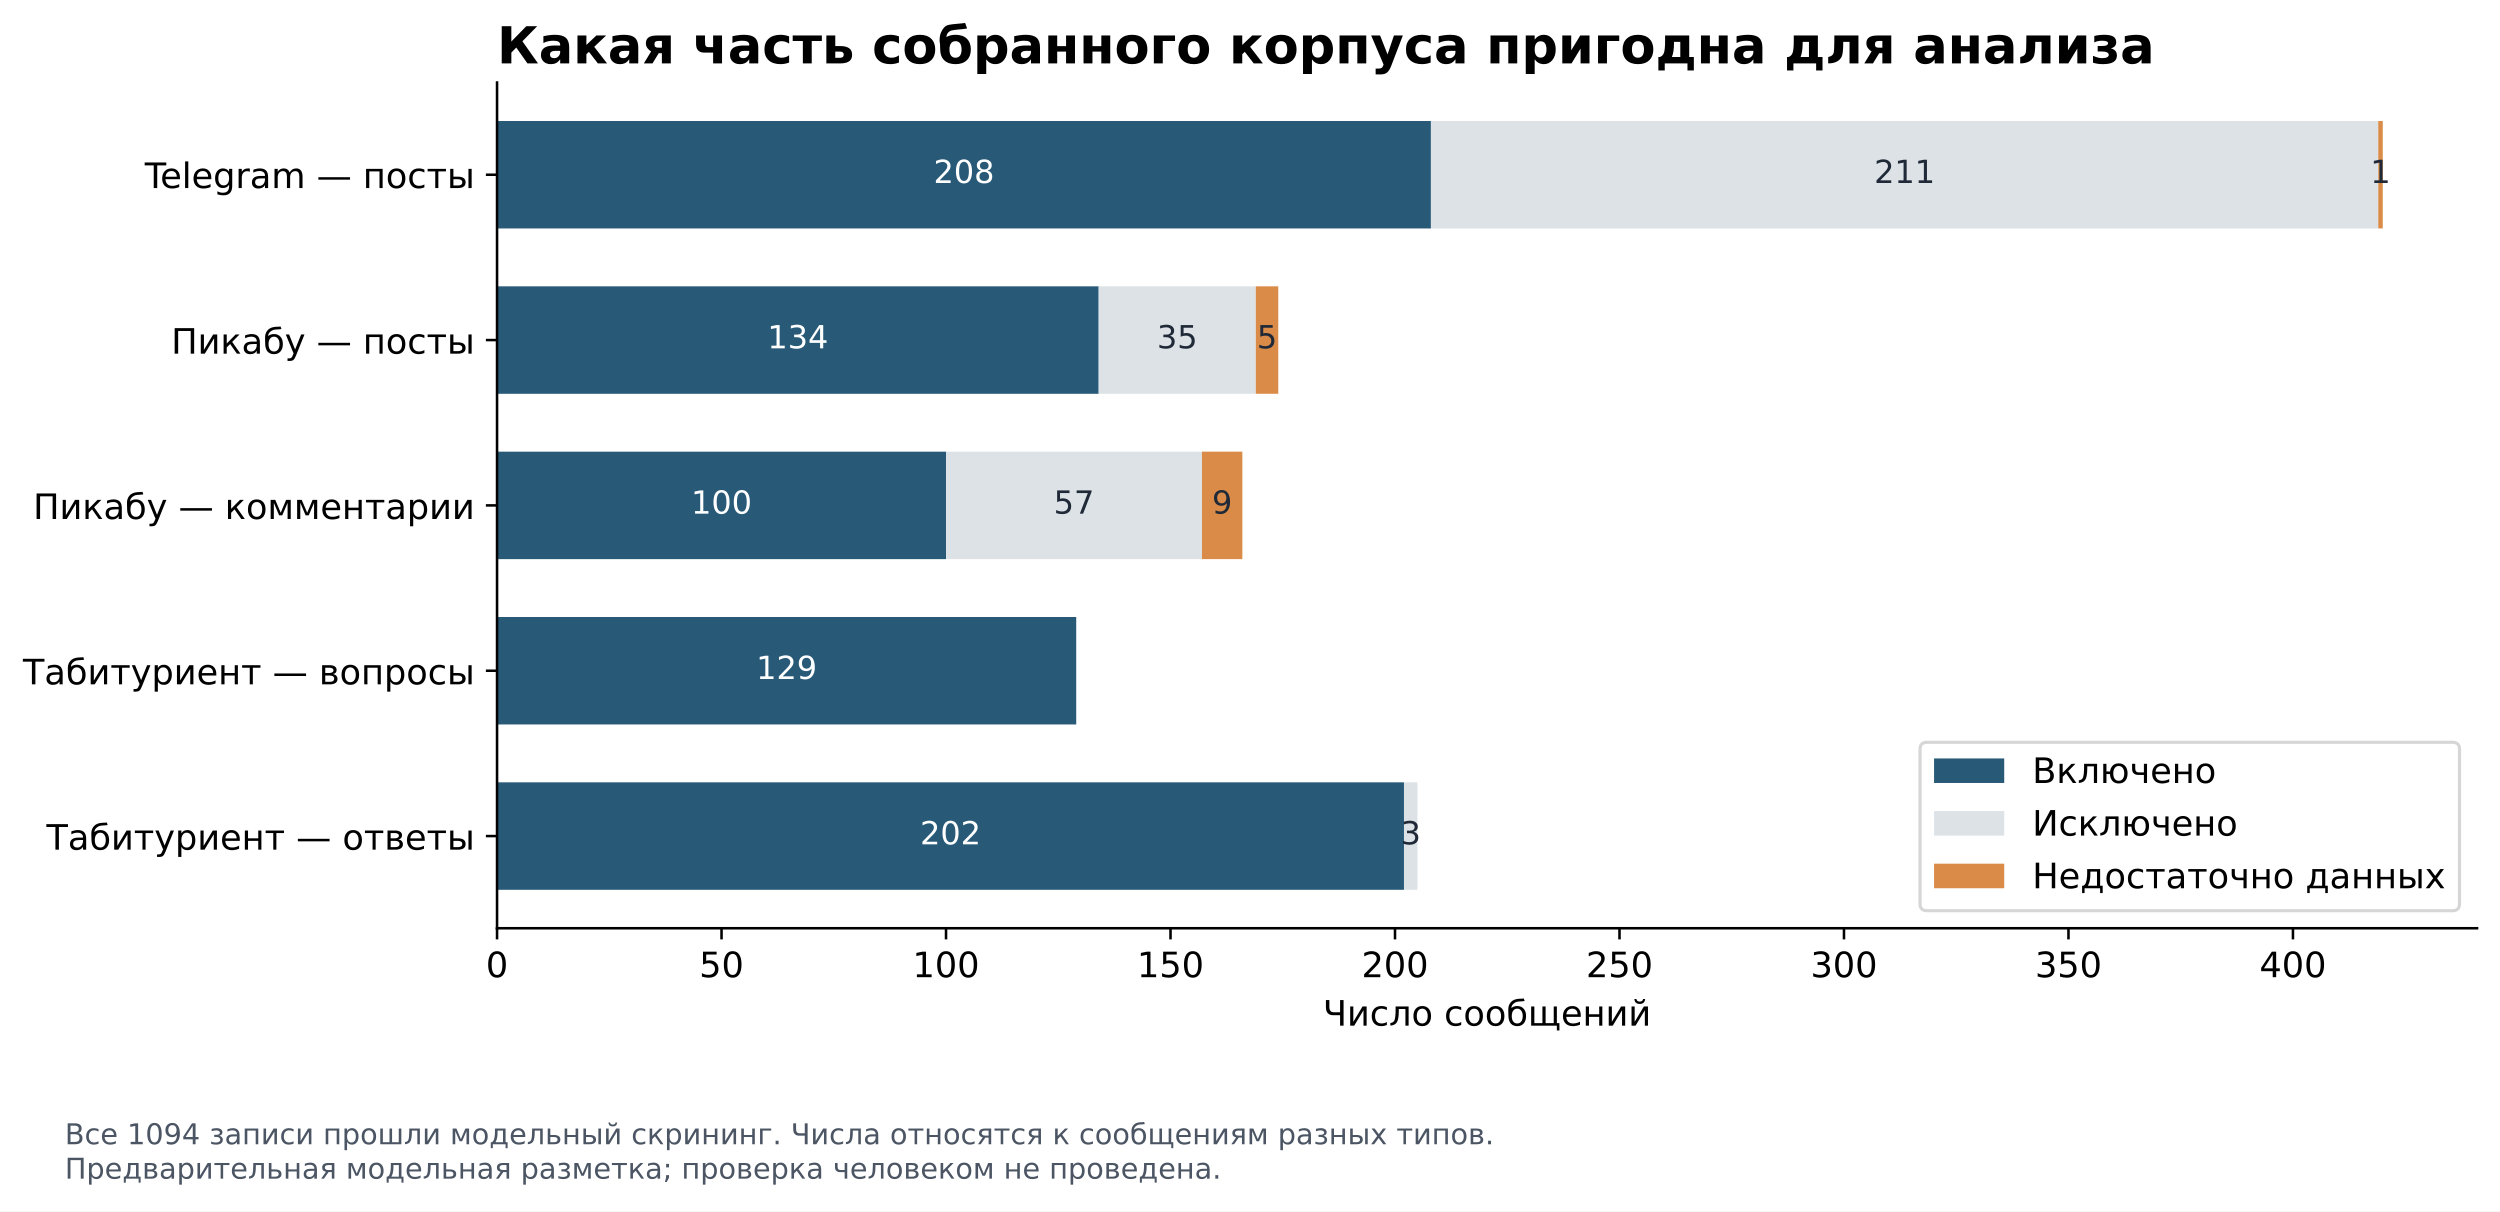
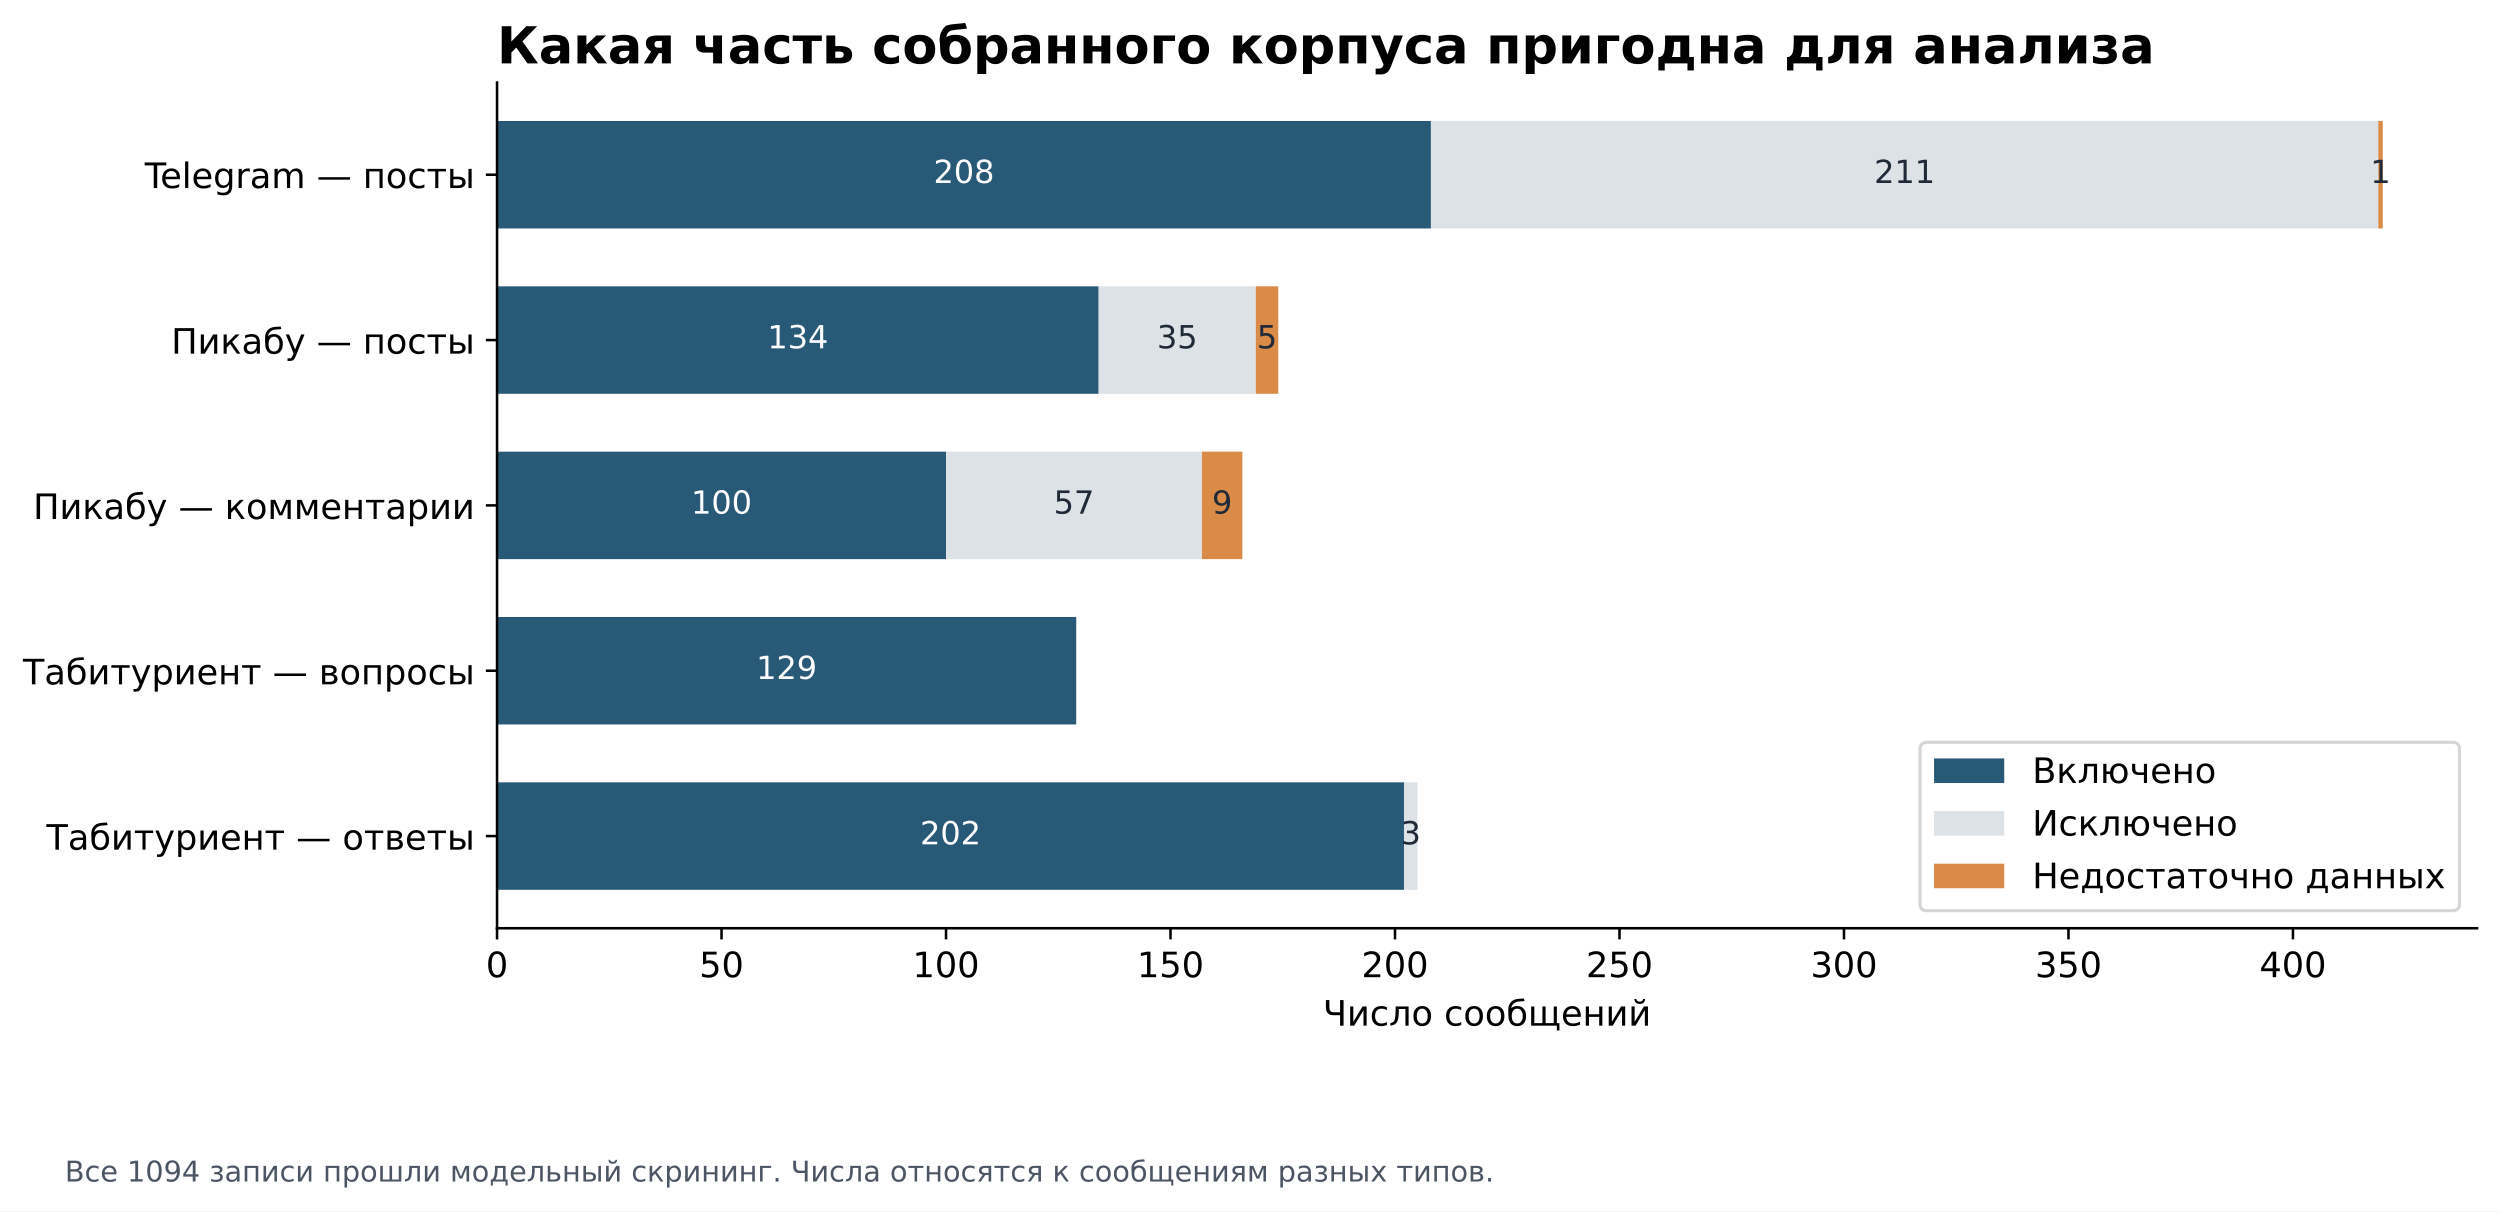
<svg xmlns="http://www.w3.org/2000/svg" xmlns:xlink="http://www.w3.org/1999/xlink" width="783.893pt" height="379.851pt" viewBox="0 0 783.893 379.851" version="1.1">
  <defs>
    <style type="text/css">*{stroke-linejoin: round; stroke-linecap: butt}</style>
  </defs>
  <g id="figure_1">
    <g id="patch_1">
      <path d="M -0 379.851  L 783.893 379.851  L 783.893 0  L -0 0  z " style="fill: #ffffff" />
    </g>
    <g id="axes_1">
      <g id="patch_2">
        <path d="M 155.852 291.056  L 776.692 291.056  L 776.692 25.88  L 155.852 25.88  z " style="fill: #ffffff" />
      </g>
      <g id="patch_3">
-         <path d="M 155.852 37.933  L 448.675 37.933  L 448.675 71.631  L 155.852 71.631  z " clip-path="url(#p2170b2b08d)" style="fill: #285a78" />
+         <path d="M 155.852 37.933  L 448.675 37.933  L 448.675 71.631  L 155.852 71.631  z " clip-path="url(#pfcb1ef7547)" style="fill: #285a78" />
      </g>
      <g id="patch_4">
-         <path d="M 155.852 89.776  L 344.498 89.776  L 344.498 123.474  L 155.852 123.474  z " clip-path="url(#p2170b2b08d)" style="fill: #285a78" />
+         <path d="M 155.852 89.776  L 344.498 89.776  L 344.498 123.474  L 155.852 123.474  z " clip-path="url(#pfcb1ef7547)" style="fill: #285a78" />
      </g>
      <g id="patch_5">
-         <path d="M 155.852 141.619  L 296.633 141.619  L 296.633 175.317  L 155.852 175.317  z " clip-path="url(#p2170b2b08d)" style="fill: #285a78" />
+         <path d="M 155.852 141.619  L 296.633 141.619  L 296.633 175.317  L 155.852 175.317  z " clip-path="url(#pfcb1ef7547)" style="fill: #285a78" />
      </g>
      <g id="patch_6">
-         <path d="M 155.852 193.462  L 337.459 193.462  L 337.459 227.16  L 155.852 227.16  z " clip-path="url(#p2170b2b08d)" style="fill: #285a78" />
+         <path d="M 155.852 193.462  L 337.459 193.462  L 337.459 227.16  L 155.852 227.16  z " clip-path="url(#pfcb1ef7547)" style="fill: #285a78" />
      </g>
      <g id="patch_7">
-         <path d="M 155.852 245.305  L 440.228 245.305  L 440.228 279.003  L 155.852 279.003  z " clip-path="url(#p2170b2b08d)" style="fill: #285a78" />
+         <path d="M 155.852 245.305  L 440.228 245.305  L 440.228 279.003  L 155.852 279.003  z " clip-path="url(#pfcb1ef7547)" style="fill: #285a78" />
      </g>
      <g id="patch_8">
-         <path d="M 448.675 37.933  L 745.721 37.933  L 745.721 71.631  L 448.675 71.631  z " clip-path="url(#p2170b2b08d)" style="fill: #dce2e6" />
+         <path d="M 448.675 37.933  L 745.721 37.933  L 745.721 71.631  L 448.675 71.631  z " clip-path="url(#pfcb1ef7547)" style="fill: #dce2e6" />
      </g>
      <g id="patch_9">
-         <path d="M 344.498 89.776  L 393.771 89.776  L 393.771 123.474  L 344.498 123.474  z " clip-path="url(#p2170b2b08d)" style="fill: #dce2e6" />
+         <path d="M 344.498 89.776  L 393.771 89.776  L 393.771 123.474  L 344.498 123.474  z " clip-path="url(#pfcb1ef7547)" style="fill: #dce2e6" />
      </g>
      <g id="patch_10">
-         <path d="M 296.633 141.619  L 376.877 141.619  L 376.877 175.317  L 296.633 175.317  z " clip-path="url(#p2170b2b08d)" style="fill: #dce2e6" />
+         <path d="M 296.633 141.619  L 376.877 141.619  L 376.877 175.317  L 296.633 175.317  z " clip-path="url(#pfcb1ef7547)" style="fill: #dce2e6" />
      </g>
      <g id="patch_11">
-         <path d="M 337.459 193.462  L 337.459 193.462  L 337.459 227.16  L 337.459 227.16  z " clip-path="url(#p2170b2b08d)" style="fill: #dce2e6" />
+         <path d="M 337.459 193.462  L 337.459 193.462  L 337.459 227.16  L 337.459 227.16  z " clip-path="url(#pfcb1ef7547)" style="fill: #dce2e6" />
      </g>
      <g id="patch_12">
-         <path d="M 440.228 245.305  L 444.452 245.305  L 444.452 279.003  L 440.228 279.003  z " clip-path="url(#p2170b2b08d)" style="fill: #dce2e6" />
+         <path d="M 440.228 245.305  L 444.452 245.305  L 444.452 279.003  L 440.228 279.003  z " clip-path="url(#pfcb1ef7547)" style="fill: #dce2e6" />
      </g>
      <g id="patch_13">
-         <path d="M 745.721 37.933  L 747.129 37.933  L 747.129 71.631  L 745.721 71.631  z " clip-path="url(#p2170b2b08d)" style="fill: #d98b47" />
+         <path d="M 745.721 37.933  L 747.129 37.933  L 747.129 71.631  L 745.721 71.631  z " clip-path="url(#pfcb1ef7547)" style="fill: #d98b47" />
      </g>
      <g id="patch_14">
-         <path d="M 393.771 89.776  L 400.81 89.776  L 400.81 123.474  L 393.771 123.474  z " clip-path="url(#p2170b2b08d)" style="fill: #d98b47" />
+         <path d="M 393.771 89.776  L 400.81 89.776  L 400.81 123.474  L 393.771 123.474  z " clip-path="url(#pfcb1ef7547)" style="fill: #d98b47" />
      </g>
      <g id="patch_15">
-         <path d="M 376.877 141.619  L 389.547 141.619  L 389.547 175.317  L 376.877 175.317  z " clip-path="url(#p2170b2b08d)" style="fill: #d98b47" />
+         <path d="M 376.877 141.619  L 389.547 141.619  L 389.547 175.317  L 376.877 175.317  z " clip-path="url(#pfcb1ef7547)" style="fill: #d98b47" />
      </g>
      <g id="patch_16">
-         <path d="M 337.459 193.462  L 337.459 193.462  L 337.459 227.16  L 337.459 227.16  z " clip-path="url(#p2170b2b08d)" style="fill: #d98b47" />
+         <path d="M 337.459 193.462  L 337.459 193.462  L 337.459 227.16  L 337.459 227.16  z " clip-path="url(#pfcb1ef7547)" style="fill: #d98b47" />
      </g>
      <g id="patch_17">
-         <path d="M 444.452 245.305  L 444.452 245.305  L 444.452 279.003  L 444.452 279.003  z " clip-path="url(#p2170b2b08d)" style="fill: #d98b47" />
+         <path d="M 444.452 245.305  L 444.452 245.305  L 444.452 279.003  L 444.452 279.003  z " clip-path="url(#pfcb1ef7547)" style="fill: #d98b47" />
      </g>
      <g id="matplotlib.axis_1">
        <g id="xtick_1">
          <g id="line2d_1">
            <defs>
-               <path id="ma54dccad64" d="M 0 0  L 0 3.5  " style="stroke: #000000; stroke-width: 0.8" />
+               <path id="m73b6b80658" d="M 0 0  L 0 3.5  " style="stroke: #000000; stroke-width: 0.8" />
            </defs>
            <g>
-               <use xlink:href="#ma54dccad64" x="155.852" y="291.056" style="stroke: #000000; stroke-width: 0.8" />
+               <use xlink:href="#m73b6b80658" x="155.852" y="291.056" style="stroke: #000000; stroke-width: 0.8" />
            </g>
          </g>
          <g id="text_1">
            <text style="font-size: 11px; font-family: 'DejaVu Sans'; text-anchor: middle" x="155.852" y="306.414" transform="rotate(-0 155.8525 306.4136)">0</text>
          </g>
        </g>
        <g id="xtick_2">
          <g id="line2d_2">
            <g>
-               <use xlink:href="#ma54dccad64" x="226.243" y="291.056" style="stroke: #000000; stroke-width: 0.8" />
+               <use xlink:href="#m73b6b80658" x="226.243" y="291.056" style="stroke: #000000; stroke-width: 0.8" />
            </g>
          </g>
          <g id="text_2">
            <text style="font-size: 11px; font-family: 'DejaVu Sans'; text-anchor: middle" x="226.243" y="306.414" transform="rotate(-0 226.2425 306.4136)">50</text>
          </g>
        </g>
        <g id="xtick_3">
          <g id="line2d_3">
            <g>
-               <use xlink:href="#ma54dccad64" x="296.633" y="291.056" style="stroke: #000000; stroke-width: 0.8" />
+               <use xlink:href="#m73b6b80658" x="296.633" y="291.056" style="stroke: #000000; stroke-width: 0.8" />
            </g>
          </g>
          <g id="text_3">
            <text style="font-size: 11px; font-family: 'DejaVu Sans'; text-anchor: middle" x="296.633" y="306.414" transform="rotate(-0 296.6325 306.4136)">100</text>
          </g>
        </g>
        <g id="xtick_4">
          <g id="line2d_4">
            <g>
-               <use xlink:href="#ma54dccad64" x="367.023" y="291.056" style="stroke: #000000; stroke-width: 0.8" />
+               <use xlink:href="#m73b6b80658" x="367.023" y="291.056" style="stroke: #000000; stroke-width: 0.8" />
            </g>
          </g>
          <g id="text_4">
            <text style="font-size: 11px; font-family: 'DejaVu Sans'; text-anchor: middle" x="367.023" y="306.414" transform="rotate(-0 367.0226 306.4136)">150</text>
          </g>
        </g>
        <g id="xtick_5">
          <g id="line2d_5">
            <g>
-               <use xlink:href="#ma54dccad64" x="437.413" y="291.056" style="stroke: #000000; stroke-width: 0.8" />
+               <use xlink:href="#m73b6b80658" x="437.413" y="291.056" style="stroke: #000000; stroke-width: 0.8" />
            </g>
          </g>
          <g id="text_5">
            <text style="font-size: 11px; font-family: 'DejaVu Sans'; text-anchor: middle" x="437.413" y="306.414" transform="rotate(-0 437.4126 306.4136)">200</text>
          </g>
        </g>
        <g id="xtick_6">
          <g id="line2d_6">
            <g>
-               <use xlink:href="#ma54dccad64" x="507.803" y="291.056" style="stroke: #000000; stroke-width: 0.8" />
+               <use xlink:href="#m73b6b80658" x="507.803" y="291.056" style="stroke: #000000; stroke-width: 0.8" />
            </g>
          </g>
          <g id="text_6">
            <text style="font-size: 11px; font-family: 'DejaVu Sans'; text-anchor: middle" x="507.803" y="306.414" transform="rotate(-0 507.8026 306.4136)">250</text>
          </g>
        </g>
        <g id="xtick_7">
          <g id="line2d_7">
            <g>
-               <use xlink:href="#ma54dccad64" x="578.193" y="291.056" style="stroke: #000000; stroke-width: 0.8" />
+               <use xlink:href="#m73b6b80658" x="578.193" y="291.056" style="stroke: #000000; stroke-width: 0.8" />
            </g>
          </g>
          <g id="text_7">
            <text style="font-size: 11px; font-family: 'DejaVu Sans'; text-anchor: middle" x="578.193" y="306.414" transform="rotate(-0 578.1926 306.4136)">300</text>
          </g>
        </g>
        <g id="xtick_8">
          <g id="line2d_8">
            <g>
-               <use xlink:href="#ma54dccad64" x="648.583" y="291.056" style="stroke: #000000; stroke-width: 0.8" />
+               <use xlink:href="#m73b6b80658" x="648.583" y="291.056" style="stroke: #000000; stroke-width: 0.8" />
            </g>
          </g>
          <g id="text_8">
            <text style="font-size: 11px; font-family: 'DejaVu Sans'; text-anchor: middle" x="648.583" y="306.414" transform="rotate(-0 648.5827 306.4136)">350</text>
          </g>
        </g>
        <g id="xtick_9">
          <g id="line2d_9">
            <g>
-               <use xlink:href="#ma54dccad64" x="718.973" y="291.056" style="stroke: #000000; stroke-width: 0.8" />
+               <use xlink:href="#m73b6b80658" x="718.973" y="291.056" style="stroke: #000000; stroke-width: 0.8" />
            </g>
          </g>
          <g id="text_9">
            <text style="font-size: 11px; font-family: 'DejaVu Sans'; text-anchor: middle" x="718.973" y="306.414" transform="rotate(-0 718.9727 306.4136)">400</text>
          </g>
        </g>
        <g id="text_10">
          <text style="font-size: 11px; font-family: 'DejaVu Sans'; text-anchor: middle" x="466.272" y="321.602" transform="rotate(-0 466.2725 321.6018)">Число сообщений</text>
        </g>
      </g>
      <g id="matplotlib.axis_2">
        <g id="ytick_1">
          <g id="line2d_10">
            <defs>
-               <path id="m84b5c73d11" d="M 0 0  L -3.5 0  " style="stroke: #000000; stroke-width: 0.8" />
+               <path id="m7b4aabea31" d="M 0 0  L -3.5 0  " style="stroke: #000000; stroke-width: 0.8" />
            </defs>
            <g>
-               <use xlink:href="#m84b5c73d11" x="155.852" y="54.782" style="stroke: #000000; stroke-width: 0.8" />
+               <use xlink:href="#m7b4aabea31" x="155.852" y="54.782" style="stroke: #000000; stroke-width: 0.8" />
            </g>
          </g>
          <g id="text_11">
            <text style="font-size: 11px; font-family: 'DejaVu Sans'; text-anchor: end" x="148.852" y="58.962" transform="rotate(-0 148.8525 58.96153)">Telegram — посты</text>
          </g>
        </g>
        <g id="ytick_2">
          <g id="line2d_11">
            <g>
-               <use xlink:href="#m84b5c73d11" x="155.852" y="106.625" style="stroke: #000000; stroke-width: 0.8" />
+               <use xlink:href="#m7b4aabea31" x="155.852" y="106.625" style="stroke: #000000; stroke-width: 0.8" />
            </g>
          </g>
          <g id="text_12">
            <text style="font-size: 11px; font-family: 'DejaVu Sans'; text-anchor: end" x="148.852" y="110.898" transform="rotate(-0 148.8525 110.898)">Пикабу — посты</text>
          </g>
        </g>
        <g id="ytick_3">
          <g id="line2d_12">
            <g>
-               <use xlink:href="#m84b5c73d11" x="155.852" y="158.468" style="stroke: #000000; stroke-width: 0.8" />
+               <use xlink:href="#m7b4aabea31" x="155.852" y="158.468" style="stroke: #000000; stroke-width: 0.8" />
            </g>
          </g>
          <g id="text_13">
            <text style="font-size: 11px; font-family: 'DejaVu Sans'; text-anchor: end" x="148.852" y="162.741" transform="rotate(-0 148.8525 162.7409)">Пикабу — комментарии</text>
          </g>
        </g>
        <g id="ytick_4">
          <g id="line2d_13">
            <g>
-               <use xlink:href="#m84b5c73d11" x="155.852" y="210.311" style="stroke: #000000; stroke-width: 0.8" />
+               <use xlink:href="#m7b4aabea31" x="155.852" y="210.311" style="stroke: #000000; stroke-width: 0.8" />
            </g>
          </g>
          <g id="text_14">
            <text style="font-size: 11px; font-family: 'DejaVu Sans'; text-anchor: end" x="148.852" y="214.584" transform="rotate(-0 148.8525 214.5837)">Табитуриент — вопросы</text>
          </g>
        </g>
        <g id="ytick_5">
          <g id="line2d_14">
            <g>
-               <use xlink:href="#m84b5c73d11" x="155.852" y="262.154" style="stroke: #000000; stroke-width: 0.8" />
+               <use xlink:href="#m7b4aabea31" x="155.852" y="262.154" style="stroke: #000000; stroke-width: 0.8" />
            </g>
          </g>
          <g id="text_15">
            <text style="font-size: 11px; font-family: 'DejaVu Sans'; text-anchor: end" x="148.852" y="266.427" transform="rotate(-0 148.8525 266.4266)">Табитуриент — ответы</text>
          </g>
        </g>
      </g>
      <g id="patch_18">
        <path d="M 155.852 291.056  L 155.852 25.88  " style="fill: none; stroke: #000000; stroke-width: 0.8; stroke-linejoin: miter; stroke-linecap: square" />
      </g>
      <g id="patch_19">
        <path d="M 155.852 291.056  L 776.692 291.056  " style="fill: none; stroke: #000000; stroke-width: 0.8; stroke-linejoin: miter; stroke-linecap: square" />
      </g>
      <g id="text_16">
        <text style="font-size: 10px; font-family: 'DejaVu Sans'; text-anchor: middle; fill: #ffffff" x="302.264" y="57.38" transform="rotate(-0 302.2637 57.38004)">208</text>
      </g>
      <g id="text_17">
        <text style="font-size: 10px; font-family: 'DejaVu Sans'; text-anchor: middle; fill: #ffffff" x="250.175" y="109.223" transform="rotate(-0 250.1751 109.2229)">134</text>
      </g>
      <g id="text_18">
        <text style="font-size: 10px; font-family: 'DejaVu Sans'; text-anchor: middle; fill: #ffffff" x="226.243" y="161.066" transform="rotate(-0 226.2425 161.0657)">100</text>
      </g>
      <g id="text_19">
        <text style="font-size: 10px; font-family: 'DejaVu Sans'; text-anchor: middle; fill: #ffffff" x="246.656" y="212.909" transform="rotate(-0 246.6556 212.9086)">129</text>
      </g>
      <g id="text_20">
        <text style="font-size: 10px; font-family: 'DejaVu Sans'; text-anchor: middle; fill: #ffffff" x="298.04" y="264.751" transform="rotate(-0 298.0403 264.7514)">202</text>
      </g>
      <g id="text_21">
        <text style="font-size: 10px; font-family: 'DejaVu Sans'; text-anchor: middle; fill: #1f2937" x="597.198" y="57.38" transform="rotate(-0 597.1979 57.38004)">211</text>
      </g>
      <g id="text_22">
        <text style="font-size: 10px; font-family: 'DejaVu Sans'; text-anchor: middle; fill: #1f2937" x="369.134" y="109.223" transform="rotate(-0 369.1343 109.2229)">35</text>
      </g>
      <g id="text_23">
        <text style="font-size: 10px; font-family: 'DejaVu Sans'; text-anchor: middle; fill: #1f2937" x="336.755" y="161.066" transform="rotate(-0 336.7549 161.0657)">57</text>
      </g>
      <g id="text_24">
        <text style="font-size: 10px; font-family: 'DejaVu Sans'; text-anchor: middle; fill: #1f2937" x="442.34" y="264.751" transform="rotate(-0 442.3399 264.7514)">3</text>
      </g>
      <g id="text_25">
        <text style="font-size: 10px; font-family: 'DejaVu Sans'; text-anchor: middle; fill: #1f2937" x="746.425" y="57.38" transform="rotate(-0 746.4248 57.38004)">1</text>
      </g>
      <g id="text_26">
        <text style="font-size: 10px; font-family: 'DejaVu Sans'; text-anchor: middle; fill: #1f2937" x="397.29" y="109.223" transform="rotate(-0 397.2903 109.2229)">5</text>
      </g>
      <g id="text_27">
        <text style="font-size: 10px; font-family: 'DejaVu Sans'; text-anchor: middle; fill: #1f2937" x="383.212" y="161.066" transform="rotate(-0 383.2123 161.0657)">9</text>
      </g>
      <g id="text_28">
        <text style="font-weight: 700; font-size: 16px; font-family: 'DejaVu Sans'; text-anchor: start" x="155.852" y="19.88" transform="rotate(-0 155.8525 19.88)">Какая часть собранного корпуса пригодна для анализа</text>
      </g>
      <g id="legend_1">
        <g id="patch_20">
          <path d="M 604.24 285.556  L 768.992 285.556  Q 771.192 285.556 771.192 283.356  L 771.192 234.954  Q 771.192 232.754 768.992 232.754  L 604.24 232.754  Q 602.04 232.754 602.04 234.954  L 602.04 283.356  Q 602.04 285.556 604.24 285.556  z " style="fill: #ffffff; opacity: 0.8; stroke: #cccccc; stroke-linejoin: miter" />
        </g>
        <g id="patch_21">
          <path d="M 606.44 245.512  L 628.44 245.512  L 628.44 237.812  L 606.44 237.812  z " style="fill: #285a78" />
        </g>
        <g id="text_29">
          <text style="font-size: 11px; font-family: 'DejaVu Sans'; text-anchor: start" x="637.24" y="245.512" transform="rotate(-0 637.24 245.5119)">Включено</text>
        </g>
        <g id="patch_22">
          <path d="M 606.44 262.013  L 628.44 262.013  L 628.44 254.313  L 606.44 254.313  z " style="fill: #dce2e6" />
        </g>
        <g id="text_30">
          <text style="font-size: 11px; font-family: 'DejaVu Sans'; text-anchor: start" x="637.24" y="262.013" transform="rotate(-0 637.24 262.0127)">Исключено</text>
        </g>
        <g id="patch_23">
          <path d="M 606.44 278.514  L 628.44 278.514  L 628.44 270.814  L 606.44 270.814  z " style="fill: #d98b47" />
        </g>
        <g id="text_31">
          <text style="font-size: 11px; font-family: 'DejaVu Sans'; text-anchor: start" x="637.24" y="278.514" transform="rotate(-0 637.24 278.5136)">Недостаточно данных</text>
        </g>
      </g>
    </g>
    <g id="text_32">
-       <text style="font-size: 9px; font-family: 'DejaVu Sans'; fill: #4b5563" transform="translate(20.3325 358.786)">Все 1094 записи прошли модельный скрининг. Числа относятся к сообщениям разных типов.</text>
-       <text style="font-size: 9px; font-family: 'DejaVu Sans'; fill: #4b5563" transform="translate(20.3325 369.5878)">Предварительная модельная разметка; проверка человеком не проведена.</text>
+       <text style="font-size: 9px; font-family: 'DejaVu Sans'; text-anchor: start; fill: #4b5563" x="20.332" y="370.489" transform="rotate(-0 20.3325 370.4886)">Все 1094 записи прошли модельный скрининг. Числа относятся к сообщениям разных типов.</text>
    </g>
  </g>
  <defs>
-     <clipPath id="p2170b2b08d">
+     <clipPath id="pfcb1ef7547">
      <rect x="155.852" y="25.88" width="620.84" height="265.176" />
    </clipPath>
  </defs>
</svg>
